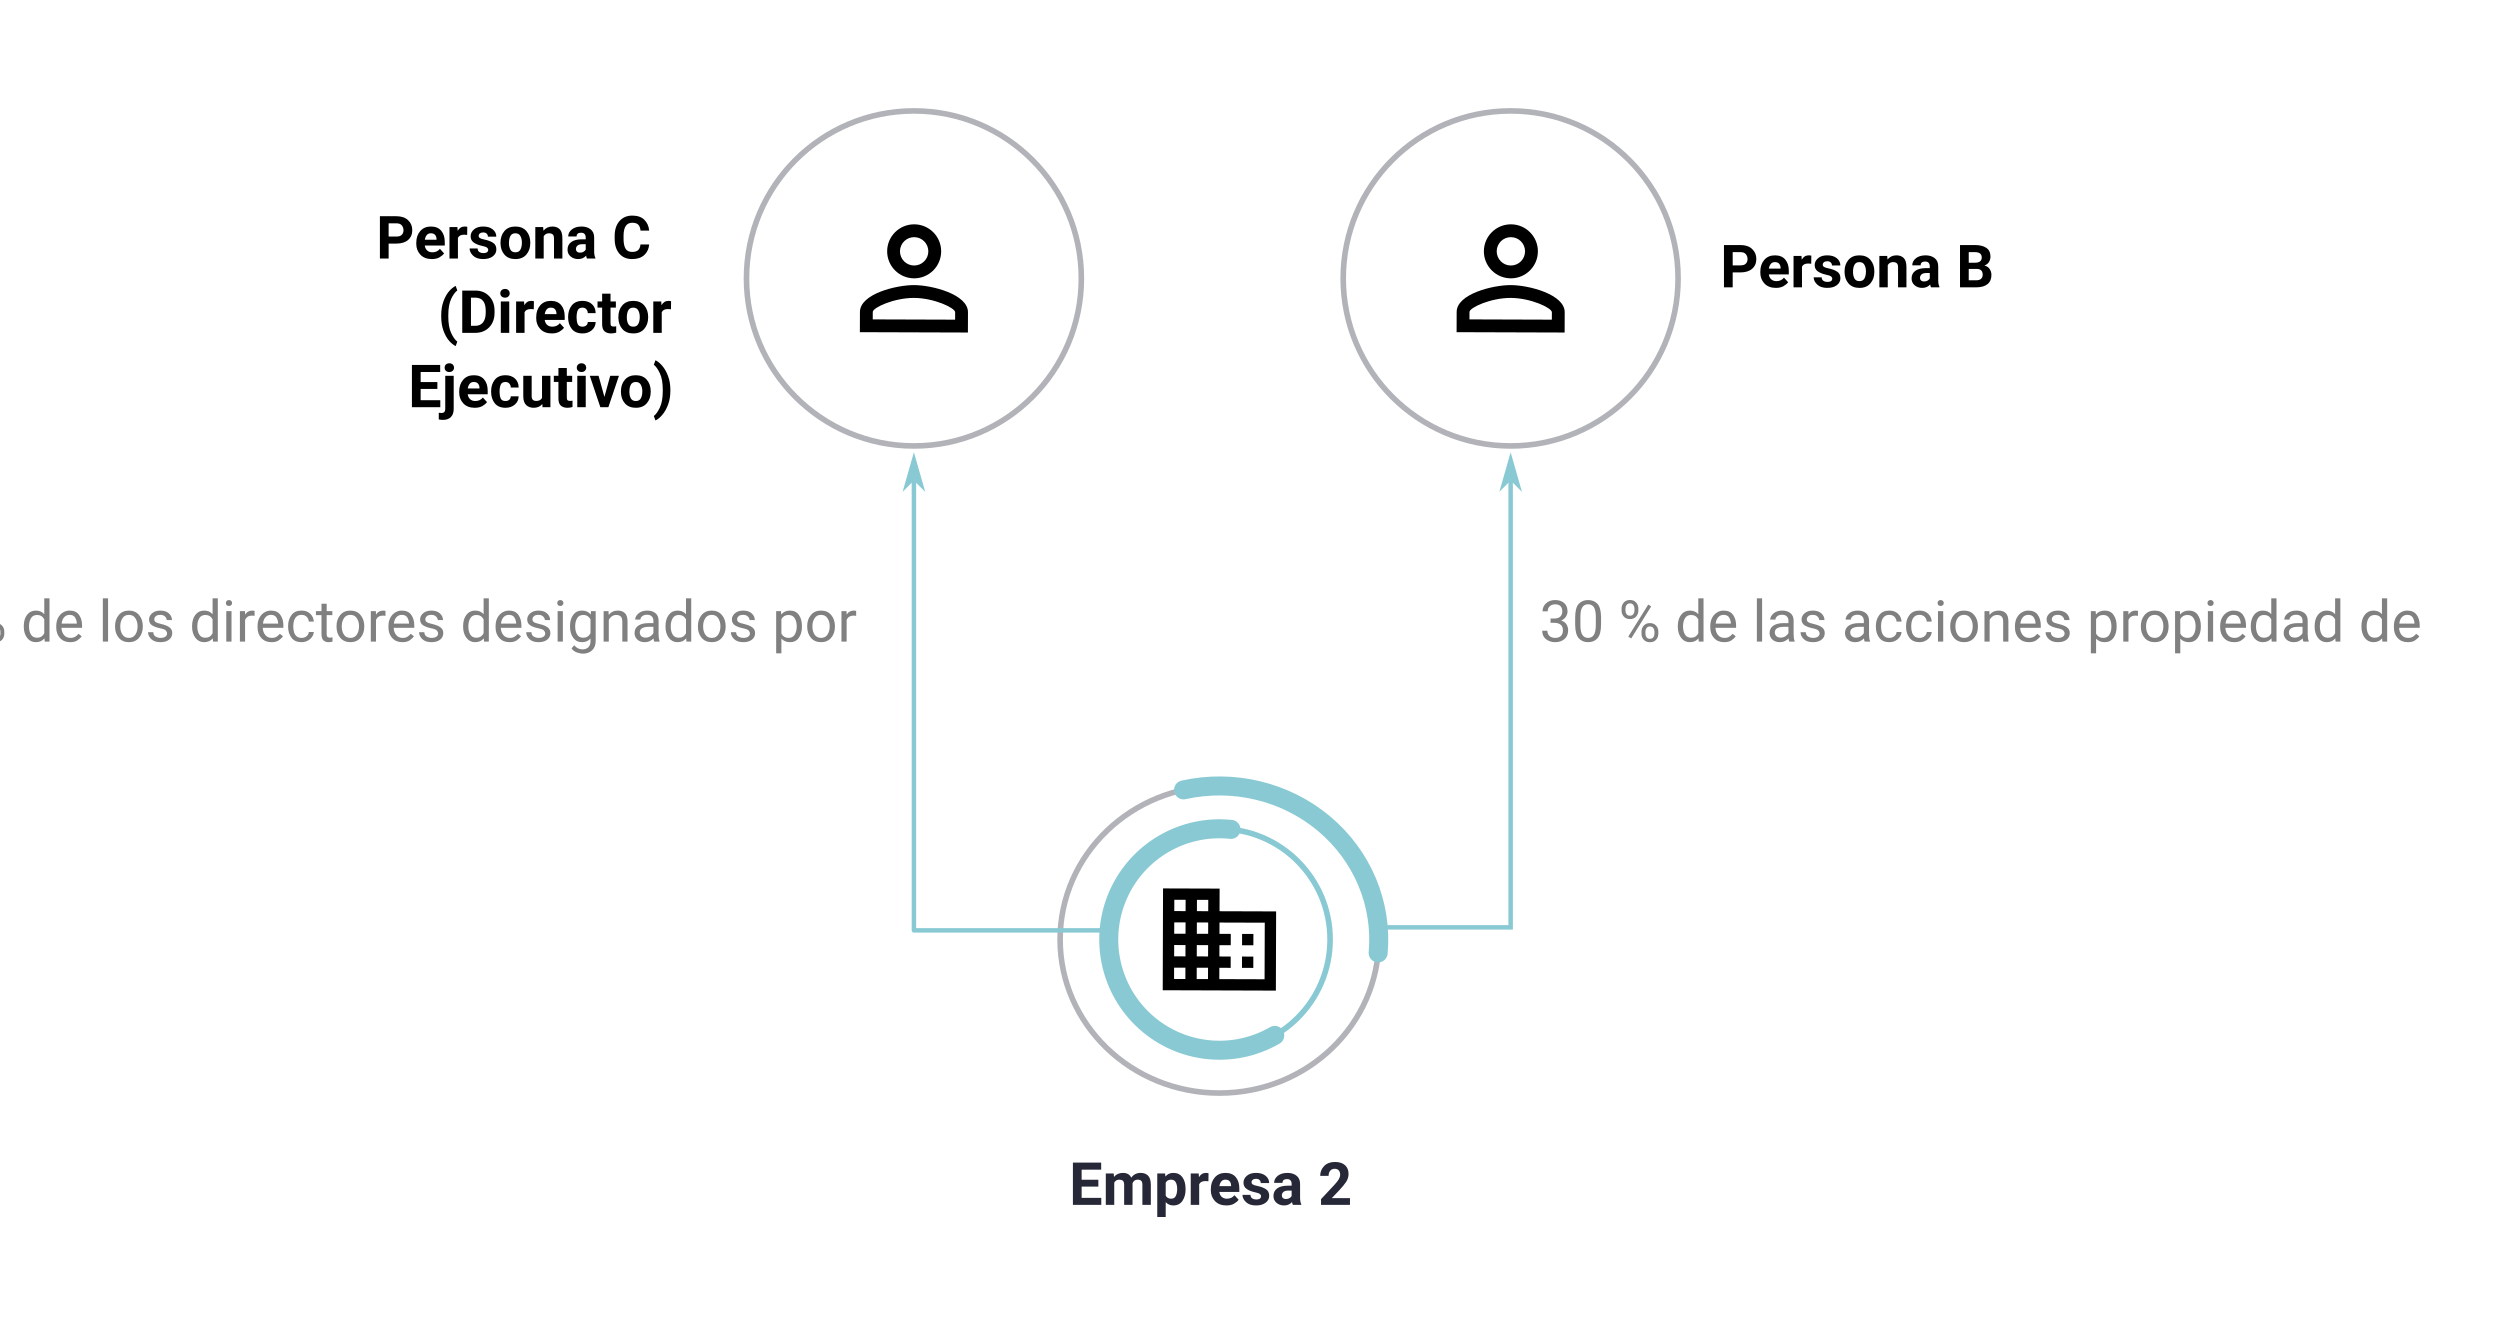
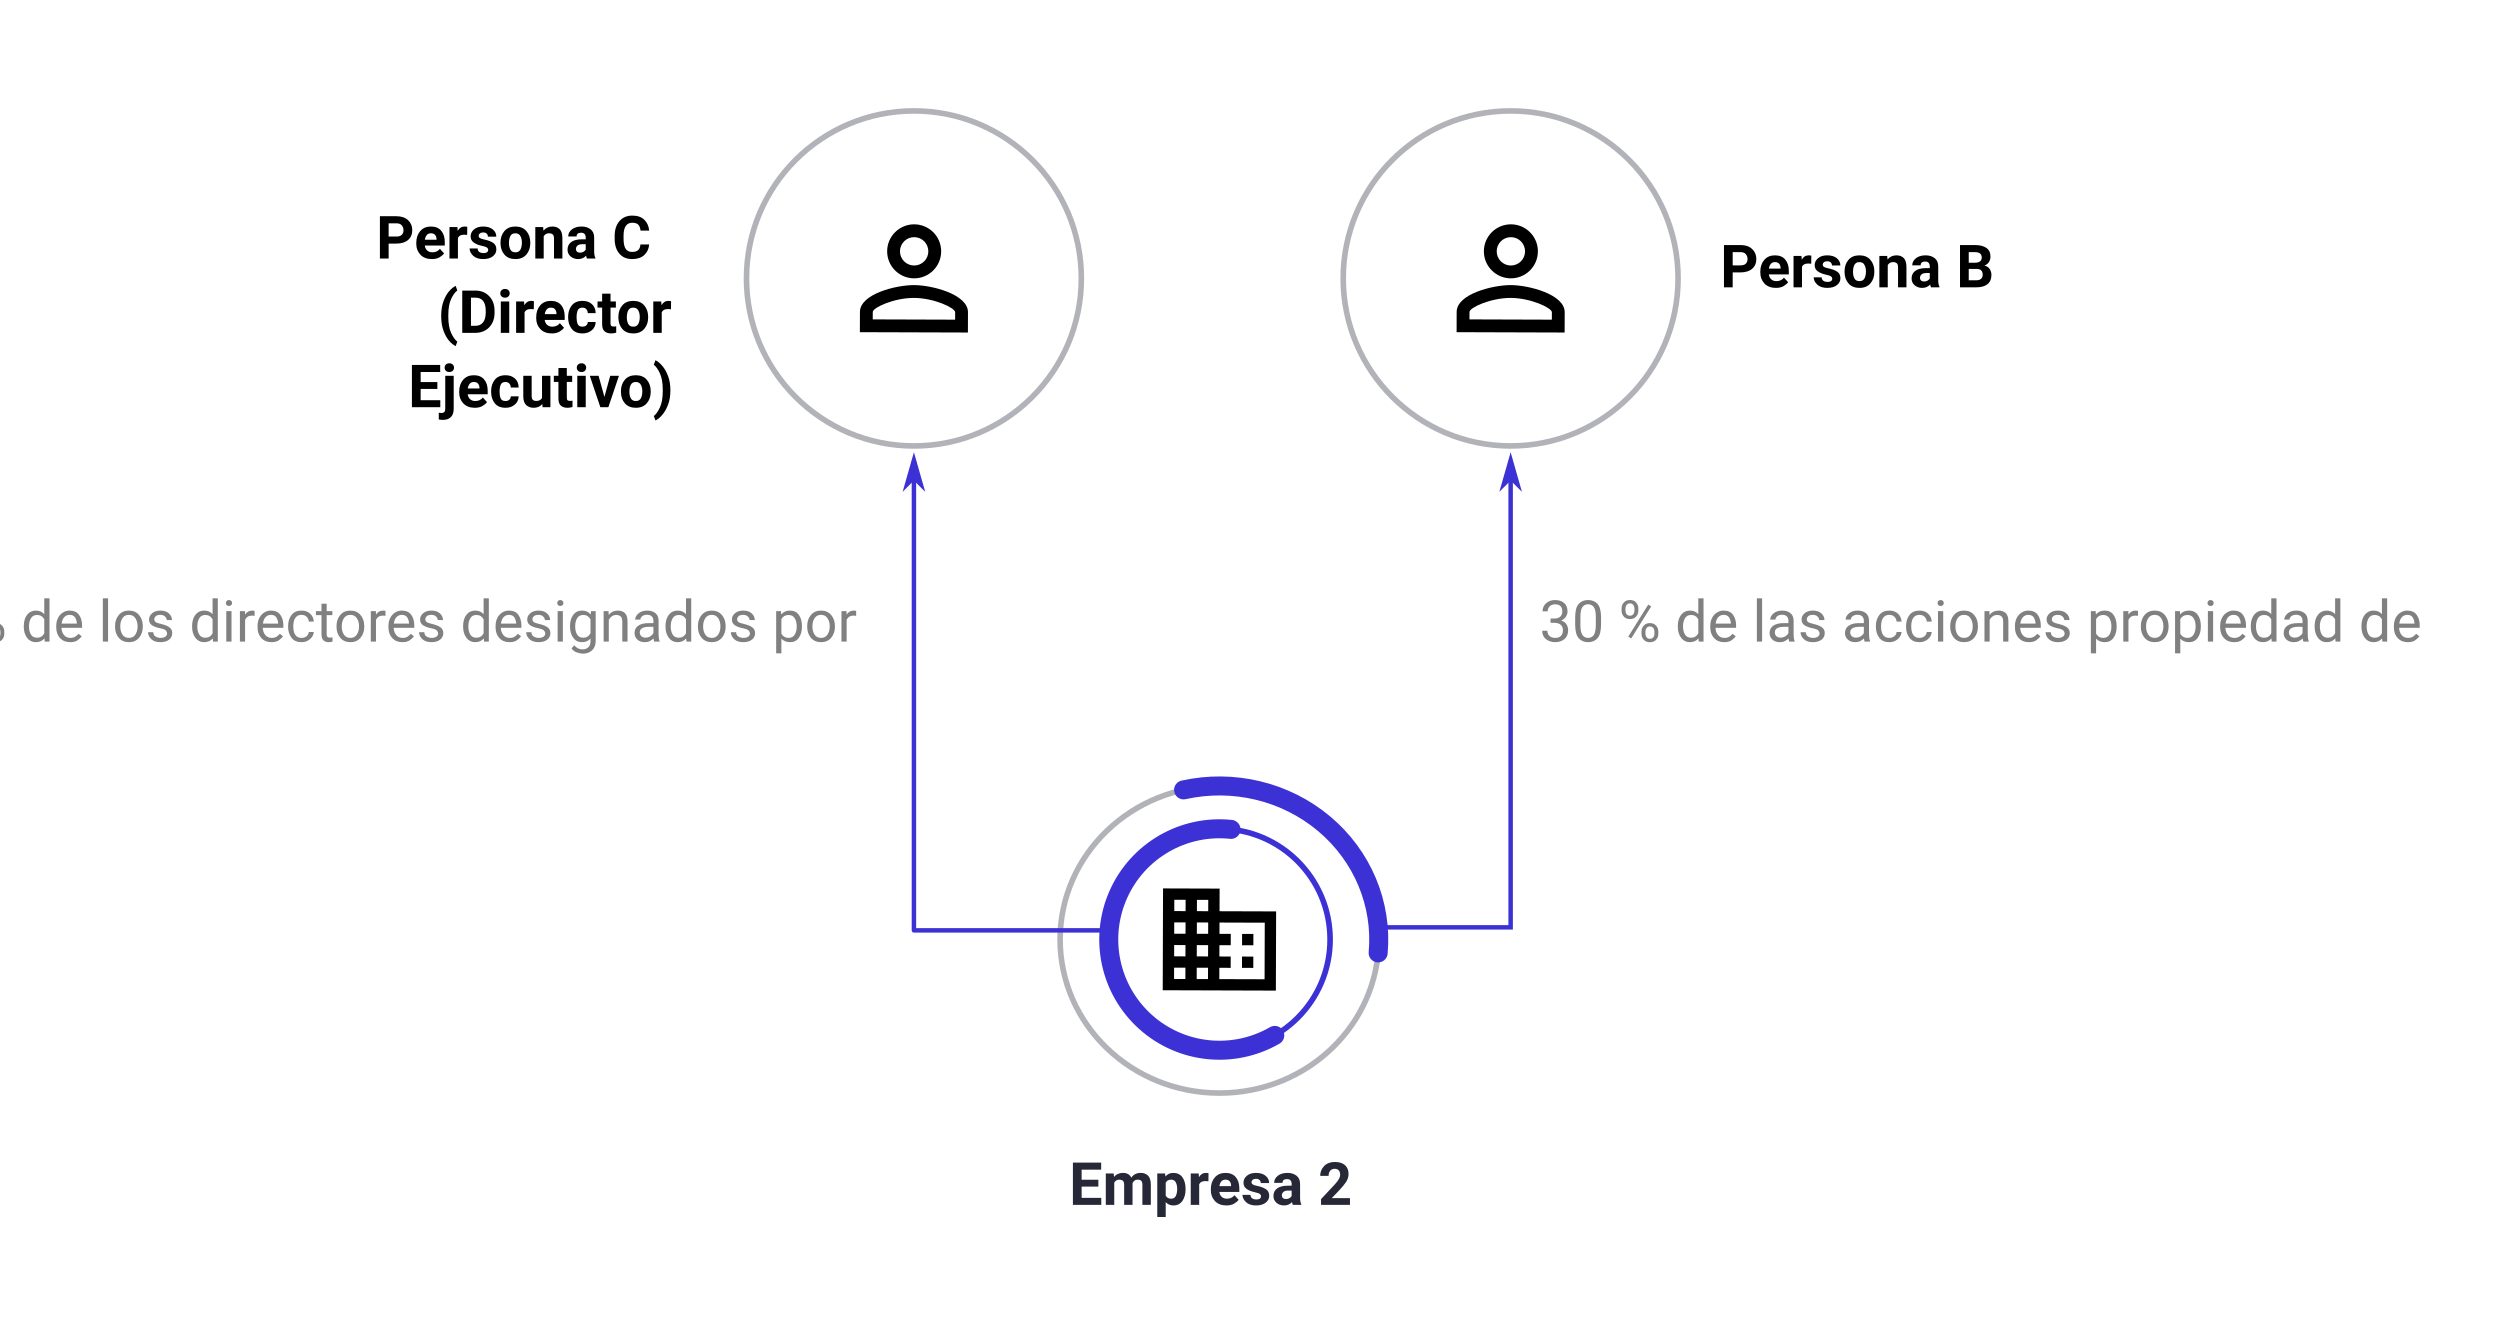
<svg xmlns="http://www.w3.org/2000/svg" id="Layer_1" data-name="Layer 1" viewBox="0 0 693.787 367.894" version="1.1" width="693.787" height="367.894">
  <defs id="defs3">
    <marker orient="auto" refY="0" refX="0" id="Arrow1Lend" style="overflow:visible">
-       <path id="path4371" d="M 0,0 5,-5 -12.5,0 5,5 0,0 Z" style="fill:#00deb6;fill-opacity:1;fill-rule:evenodd;stroke:#00deb6;stroke-width:1pt;stroke-opacity:1" transform="matrix(-0.8,0,0,-0.8,-10,0)" />
+       <path id="path4371" d="M 0,0 5,-5 -12.5,0 5,5 0,0 Z" style="fill:#3c31d4;fill-opacity:1;fill-rule:evenodd;stroke:#3c31d4;stroke-width:1pt;stroke-opacity:1" transform="matrix(-0.8,0,0,-0.8,-10,0)" />
    </marker>
    <marker orient="auto" refY="0" refX="0" id="Arrow1Mend" style="overflow:visible">
-       <path id="path4377" d="M 0,0 5,-5 -12.5,0 5,5 0,0 Z" style="fill:#00deb6;fill-opacity:1;fill-rule:evenodd;stroke:#00deb6;stroke-width:1pt;stroke-opacity:1" transform="matrix(-0.4,0,0,-0.4,-4,0)" />
+       <path id="path4377" d="M 0,0 5,-5 -12.5,0 5,5 0,0 Z" style="fill:#3c31d4;fill-opacity:1;fill-rule:evenodd;stroke:#3c31d4;stroke-width:1pt;stroke-opacity:1" transform="matrix(-0.4,0,0,-0.4,-4,0)" />
    </marker>
    <marker orient="auto" refY="0" refX="0" id="Arrow1Mstart" style="overflow:visible">
-       <path id="path4374" d="M 0,0 5,-5 -12.5,0 5,5 0,0 Z" style="fill:#88c9d3;fill-opacity:1;fill-rule:evenodd;stroke:#88c9d3;stroke-width:1pt;stroke-opacity:1" transform="matrix(0.4,0,0,0.4,4,0)" />
+       <path id="path4374" d="M 0,0 5,-5 -12.5,0 5,5 0,0 Z" style="fill:#3c31d4;fill-opacity:1;fill-rule:evenodd;stroke:#3c31d4;stroke-width:1pt;stroke-opacity:1" transform="matrix(0.4,0,0,0.4,4,0)" />
    </marker>
-     <style id="style5">.cls-1,.cls-10,.cls-11,.cls-7,.cls-8{fill:none;}.cls-1,.cls-11{stroke:#00deb6;}.cls-1,.cls-10,.cls-11,.cls-7{stroke-miterlimit:10;}.cls-2{fill:#00deb6;}.cls-3{font-size:16px;fill:#262737;}.cls-12,.cls-3{font-family:HKGrotesk-SemiBold, HK Grotesk;font-weight:700;}.cls-4{letter-spacing:-0.03em;}.cls-5{letter-spacing:-0.02em;}.cls-6{letter-spacing:0em;}.cls-7{stroke:#262737;}.cls-11,.cls-7{stroke-width:5px;}.cls-9{letter-spacing:-0.01em;}.cls-10{stroke:#e6e6e6;}.cls-12{font-size:12px;fill:gray;}.cls-13{letter-spacing:-0.03em;}.cls-14{letter-spacing:-0.01em;}.cls-15{letter-spacing:-0.02em;}.cls-16{letter-spacing:0em;}.cls-17{letter-spacing:0em;}.cls-18{letter-spacing:0em;}</style>
+     <style id="style5">.cls-1,.cls-10,.cls-11,.cls-7,.cls-8{fill:none;}.cls-1,.cls-11{stroke:#3c31d4;}.cls-1,.cls-10,.cls-11,.cls-7{stroke-miterlimit:10;}.cls-2{fill:#3c31d4;}.cls-3{font-size:16px;fill:#262737;}.cls-12,.cls-3{font-family:HKGrotesk-SemiBold, HK Grotesk;font-weight:700;}.cls-4{letter-spacing:-0.03em;}.cls-5{letter-spacing:-0.02em;}.cls-6{letter-spacing:0em;}.cls-7{stroke:#262737;}.cls-11,.cls-7{stroke-width:5px;}.cls-9{letter-spacing:-0.01em;}.cls-10{stroke:#e6e6e6;}.cls-12{font-size:12px;fill:gray;}.cls-13{letter-spacing:-0.03em;}.cls-14{letter-spacing:-0.01em;}.cls-15{letter-spacing:-0.02em;}.cls-16{letter-spacing:0em;}.cls-17{letter-spacing:0em;}.cls-18{letter-spacing:0em;}</style>
    <marker orient="auto" refY="0" refX="0" id="Arrow1Mstart-2" style="overflow:visible">
-       <path id="path4374-0" d="M 0,0 5,-5 -12.5,0 5,5 0,0 Z" style="fill:#00deb6;fill-opacity:1;fill-rule:evenodd;stroke:#00deb6;stroke-width:1pt;stroke-opacity:1" transform="matrix(0.4,0,0,0.4,4,0)" />
+       <path id="path4374-0" d="M 0,0 5,-5 -12.5,0 5,5 0,0 Z" style="fill:#3c31d4;fill-opacity:1;fill-rule:evenodd;stroke:#3c31d4;stroke-width:1pt;stroke-opacity:1" transform="matrix(0.4,0,0,0.4,4,0)" />
    </marker>
    <clipPath id="p.1">
      <path style="clip-rule:evenodd" id="path3414" d="M 0,0 30,0 30,26 0,26 Z" />
    </clipPath>
    <clipPath id="p.2">
      <path style="clip-rule:evenodd" id="path3423" d="M 0,0 24,0 24,25 0,25 Z" />
    </clipPath>
    <clipPath id="p.1-3">
      <path style="clip-rule:evenodd" id="path3414-8" d="M 0,0 30,0 30,26 0,26 Z" />
    </clipPath>
    <marker orient="auto" refY="0" refX="0" id="Arrow1Mstart-8" style="overflow:visible">
-       <path id="path4374-9" d="M 0,0 5,-5 -12.5,0 5,5 0,0 Z" style="fill:#00deb6;fill-opacity:1;fill-rule:evenodd;stroke:#00deb6;stroke-width:1pt;stroke-opacity:1" transform="matrix(0.4,0,0,0.4,4,0)" />
+       <path id="path4374-9" d="M 0,0 5,-5 -12.5,0 5,5 0,0 Z" style="fill:#3c31d4;fill-opacity:1;fill-rule:evenodd;stroke:#3c31d4;stroke-width:1pt;stroke-opacity:1" transform="matrix(0.4,0,0,0.4,4,0)" />
    </marker>
    <clipPath id="p.2-2">
      <path style="clip-rule:evenodd" id="path3423-2" d="M 0,0 24,0 24,25 0,25 Z" />
    </clipPath>
    <marker orient="auto" refY="0" refX="0" id="Arrow1Mstart-6" style="overflow:visible">
-       <path id="path4374-3" d="M 0,0 5,-5 -12.5,0 5,5 0,0 Z" style="fill:#00deb6;fill-opacity:1;fill-rule:evenodd;stroke:#00deb6;stroke-width:1pt;stroke-opacity:1" transform="matrix(0.4,0,0,0.4,4,0)" />
+       <path id="path4374-3" d="M 0,0 5,-5 -12.5,0 5,5 0,0 Z" style="fill:#3c31d4;fill-opacity:1;fill-rule:evenodd;stroke:#3c31d4;stroke-width:1pt;stroke-opacity:1" transform="matrix(0.4,0,0,0.4,4,0)" />
    </marker>
    <marker orient="auto" refY="0" refX="0" id="Arrow1Mstart-84" style="overflow:visible">
-       <path id="path4374-4" d="M 0,0 5,-5 -12.5,0 5,5 0,0 Z" style="fill:#88c9d3;fill-opacity:1;fill-rule:evenodd;stroke:#88c9d3;stroke-width:1pt;stroke-opacity:1" transform="matrix(0.4,0,0,0.4,4,0)" />
+       <path id="path4374-4" d="M 0,0 5,-5 -12.5,0 5,5 0,0 Z" style="fill:#3c31d4;fill-opacity:1;fill-rule:evenodd;stroke:#3c31d4;stroke-width:1pt;stroke-opacity:1" transform="matrix(0.4,0,0,0.4,4,0)" />
    </marker>
  </defs>
  <text class="cls-3" id="text31" style="font-style:normal;font-variant:normal;font-weight:bold;font-stretch:normal;font-size:16.504px;line-height:0%;font-family:Roboto;-inkscape-font-specification:'Roboto, Bold';text-align:start;writing-mode:lr-tb;text-anchor:start;fill:#262737" x="283.575" y="334.287" transform="scale(0.9997463,1.000254)">
    <tspan x="296.778" y="334.287" id="tspan35" style="font-style:normal;font-variant:normal;font-weight:bold;font-stretch:normal;font-size:16.504px;line-height:125%;font-family:Roboto;-inkscape-font-specification:'Roboto, Bold';text-align:start;writing-mode:lr-tb;text-anchor:start">Empresa 2</tspan>
  </text>
-   <path style="fill:none;fill-rule:evenodd;stroke:#88c9d3;stroke-width:1.237;stroke-linecap:butt;stroke-linejoin:miter;stroke-miterlimit:4;stroke-dasharray:none;stroke-opacity:1;marker-start:url(#Arrow1Mstart)" d="m 419.226,127.944 0,85.454 0,0 0,43.956 -37.106,0" id="path12354" />
+   <path style="fill:none;fill-rule:evenodd;stroke:#3c31d4;stroke-width:1.237;stroke-linecap:butt;stroke-linejoin:miter;stroke-miterlimit:4;stroke-dasharray:none;stroke-opacity:1;marker-start:url(#Arrow1Mstart)" d="m 419.226,127.944 0,85.454 0,0 0,43.956 -37.106,0" id="path12354" />
  <ellipse class="cls-11" id="circle209-7-4-8" style="fill:none;stroke:#b2b3b9;stroke-width:1.558;stroke-linecap:round;stroke-miterlimit:10;stroke-dasharray:none;stroke-opacity:1" cx="338.41" cy="260.728" rx="44.215" ry="42.615" />
-   <path class="cls-11" id="circle209-7-4" style="fill:none;stroke:#88c9d3;stroke-width:5.275;stroke-linecap:round;stroke-miterlimit:10;stroke-dasharray:none;stroke-opacity:1" d="m -382.456,264.442 a 44.215,42.615 0 0 1 15.039,-35.876 44.215,42.615 0 0 1 38.953,-9.361" transform="scale(-1,1)" />
+   <path class="cls-11" id="circle209-7-4" style="fill:none;stroke:#3c31d4;stroke-width:5.275;stroke-linecap:round;stroke-miterlimit:10;stroke-dasharray:none;stroke-opacity:1" d="m -382.456,264.442 a 44.215,42.615 0 0 1 15.039,-35.876 44.215,42.615 0 0 1 38.953,-9.361" transform="scale(-1,1)" />
  <ellipse class="cls-7" cx="419.226" cy="77.268" id="ellipse25-6" style="fill:none;stroke:#b2b3b9;stroke-width:1.558;stroke-miterlimit:10;stroke-dasharray:none;stroke-opacity:1" rx="46.465" ry="46.489" />
-   <ellipse class="cls-11" id="circle209-7-4-3-8" style="fill:none;stroke:#88c9d3;stroke-width:1.558;stroke-linecap:round;stroke-miterlimit:10;stroke-dasharray:none;stroke-opacity:1" cx="338.41" cy="260.728" rx="30.713" ry="30.729" />
-   <path class="cls-11" id="circle209-7-4-3" style="fill:none;stroke:#88c9d3;stroke-width:5.275;stroke-linecap:round;stroke-miterlimit:10;stroke-dasharray:none;stroke-opacity:1" d="m 353.766,287.34 a 30.713,30.729 0 0 1 -35.907,-3.776 30.713,30.729 0 0 1 -7.507,-35.334 30.713,30.729 0 0 1 31.268,-18.062" />
+   <ellipse class="cls-11" id="circle209-7-4-3-8" style="fill:none;stroke:#3c31d4;stroke-width:1.558;stroke-linecap:round;stroke-miterlimit:10;stroke-dasharray:none;stroke-opacity:1" cx="338.41" cy="260.728" rx="30.713" ry="30.729" />
+   <path class="cls-11" id="circle209-7-4-3" style="fill:none;stroke:#3c31d4;stroke-width:5.275;stroke-linecap:round;stroke-miterlimit:10;stroke-dasharray:none;stroke-opacity:1" d="m 353.766,287.34 a 30.713,30.729 0 0 1 -35.907,-3.776 30.713,30.729 0 0 1 -7.507,-35.334 30.713,30.729 0 0 1 31.268,-18.062" />
  <ellipse class="cls-7" cx="253.626" cy="77.268" id="ellipse25-6-6" style="fill:none;stroke:#b2b3b9;stroke-width:1.558;stroke-miterlimit:10;stroke-dasharray:none;stroke-opacity:1" rx="46.465" ry="46.489" />
-   <path style="fill:none;fill-rule:evenodd;stroke:#88c9d3;stroke-width:1.237;stroke-linecap:butt;stroke-linejoin:round;stroke-miterlimit:4;stroke-dasharray:none;stroke-opacity:1;marker-start:url(#Arrow1Mstart-84)" d="m 253.626,127.944 0,85.454 0,0 0,44.798 53.57,0 0,0" id="path12354-8" />
+   <path style="fill:none;fill-rule:evenodd;stroke:#3c31d4;stroke-width:1.237;stroke-linecap:butt;stroke-linejoin:round;stroke-miterlimit:4;stroke-dasharray:none;stroke-opacity:1;marker-start:url(#Arrow1Mstart-84)" d="m 253.626,127.944 0,85.454 0,0 0,44.798 53.57,0 0,0" id="path12354-8" />
  <text xml:space="preserve" style="font-style:normal;font-variant:normal;font-weight:normal;font-stretch:normal;font-size:16px;line-height:0%;font-family:Roboto;-inkscape-font-specification:'Roboto, Normal';font-variant-ligatures:normal;font-variant-caps:normal;font-variant-numeric:normal;font-feature-settings:normal;text-align:end;letter-spacing:0px;word-spacing:0px;writing-mode:lr-tb;text-anchor:end;fill:#000000;fill-opacity:1;stroke:none;stroke-width:1px;stroke-linecap:butt;stroke-linejoin:miter;stroke-opacity:1" x="249.796" y="178.012" id="text15734" transform="scale(0.9997464,1.000254)">
    <tspan id="tspan15736" x="249.796" y="178.012" style="color:#000000;font-style:normal;font-variant:normal;font-weight:normal;font-stretch:normal;font-size:16px;line-height:125%;font-family:Roboto;-inkscape-font-specification:'Roboto, Normal';font-variant-ligatures:normal;font-variant-caps:normal;font-variant-numeric:normal;font-feature-settings:normal;text-indent:0;text-align:end;text-decoration:none;text-decoration-line:none;text-decoration-style:solid;text-decoration-color:#000000;letter-spacing:0px;word-spacing:0px;text-transform:none;writing-mode:lr-tb;direction:ltr;baseline-shift:baseline;text-anchor:end;white-space:normal;clip-rule:nonzero;display:inline;overflow:visible;visibility:visible;opacity:1;isolation:auto;mix-blend-mode:normal;color-interpolation:sRGB;color-interpolation-filters:linearRGB;solid-color:#000000;solid-opacity:1;fill:#808080;fill-opacity:1;fill-rule:nonzero;stroke:none;stroke-width:1px;stroke-linecap:butt;stroke-linejoin:miter;stroke-miterlimit:4;stroke-dasharray:none;stroke-dashoffset:0;stroke-opacity:1;color-rendering:auto;image-rendering:auto;shape-rendering:auto;text-rendering:auto;enable-background:accumulate">60 % de los directores designados por</tspan>
  </text>
  <text xml:space="preserve" style="font-style:normal;font-weight:normal;line-height:0%;font-family:sans-serif;letter-spacing:0px;word-spacing:0px;fill:#000000;fill-opacity:1;stroke:none;stroke-width:1px;stroke-linecap:butt;stroke-linejoin:miter;stroke-opacity:1" x="427.345" y="178.012" id="text15738" transform="scale(0.9997464,1.000254)">
    <tspan id="tspan15740" x="427.345" y="178.012" style="color:#000000;font-style:normal;font-variant:normal;font-weight:normal;font-stretch:normal;font-size:16px;line-height:125%;font-family:Roboto;-inkscape-font-specification:'Roboto, Normal';font-variant-ligatures:normal;font-variant-caps:normal;font-variant-numeric:normal;font-feature-settings:normal;text-indent:0;text-align:start;text-decoration:none;text-decoration-line:none;text-decoration-style:solid;text-decoration-color:#000000;letter-spacing:0px;word-spacing:0px;text-transform:none;writing-mode:lr-tb;direction:ltr;baseline-shift:baseline;text-anchor:start;white-space:normal;clip-rule:nonzero;display:inline;overflow:visible;visibility:visible;opacity:1;isolation:auto;mix-blend-mode:normal;color-interpolation:sRGB;color-interpolation-filters:linearRGB;solid-color:#000000;solid-opacity:1;fill:#808080;fill-opacity:1;fill-rule:nonzero;stroke:none;stroke-width:1px;stroke-linecap:butt;stroke-linejoin:miter;stroke-miterlimit:4;stroke-dasharray:none;stroke-dashoffset:0;stroke-opacity:1;color-rendering:auto;image-rendering:auto;shape-rendering:auto;text-rendering:auto;enable-background:accumulate">30 % de las acciones propiedad de</tspan>
  </text>
  <text xml:space="preserve" style="font-style:normal;font-variant:normal;font-weight:bold;font-stretch:normal;font-size:16.504px;line-height:0%;font-family:Roboto;-inkscape-font-specification:'Roboto, Bold';font-variant-ligatures:normal;font-variant-caps:normal;font-variant-numeric:normal;font-feature-settings:normal;text-align:start;letter-spacing:0px;word-spacing:0px;writing-mode:lr-tb;text-anchor:start;fill:#000000;fill-opacity:1;stroke:none;stroke-width:1px;stroke-linecap:butt;stroke-linejoin:miter;stroke-opacity:1" x="477.501" y="79.719" id="text15742" transform="scale(0.9997464,1.000254)">
    <tspan id="tspan15744" x="477.501" y="79.719" style="color:#000000;font-style:normal;font-variant:normal;font-weight:bold;font-stretch:normal;font-size:16.504px;line-height:125%;font-family:Roboto;-inkscape-font-specification:'Roboto, Bold';font-variant-ligatures:normal;font-variant-caps:normal;font-variant-numeric:normal;font-feature-settings:normal;text-indent:0;text-align:start;text-decoration:none;text-decoration-line:none;text-decoration-style:solid;text-decoration-color:#000000;letter-spacing:0px;word-spacing:0px;text-transform:none;writing-mode:lr-tb;direction:ltr;baseline-shift:baseline;text-anchor:start;white-space:normal;clip-rule:nonzero;display:inline;overflow:visible;visibility:visible;opacity:1;isolation:auto;mix-blend-mode:normal;color-interpolation:sRGB;color-interpolation-filters:linearRGB;solid-color:#000000;solid-opacity:1;fill:#000000;fill-opacity:1;fill-rule:nonzero;stroke:none;stroke-width:1px;stroke-linecap:butt;stroke-linejoin:miter;stroke-miterlimit:4;stroke-dasharray:none;stroke-dashoffset:0;stroke-opacity:1;color-rendering:auto;image-rendering:auto;shape-rendering:auto;text-rendering:auto;enable-background:accumulate">Persona B</tspan>
  </text>
  <text xml:space="preserve" style="font-style:normal;font-weight:normal;line-height:0%;font-family:sans-serif;text-align:center;letter-spacing:0px;word-spacing:0px;text-anchor:middle;fill:#000000;fill-opacity:1;stroke:none;stroke-width:1px;stroke-linecap:butt;stroke-linejoin:miter;stroke-opacity:1" x="196.342" y="71.721" id="text15746" transform="scale(0.9997464,1.000254)">
    <tspan id="tspan15748" x="196.342" y="71.721" style="font-style:normal;font-variant:normal;font-weight:bold;font-stretch:normal;font-size:16.504px;line-height:125%;font-family:Roboto;-inkscape-font-specification:'Roboto, Bold';font-variant-ligatures:normal;font-variant-caps:normal;font-variant-numeric:normal;font-feature-settings:normal;text-align:end;writing-mode:lr-tb;text-anchor:end">Persona C</tspan>
    <tspan x="202.079" y="92.351" id="tspan15750" style="font-style:normal;font-variant:normal;font-weight:bold;font-stretch:normal;font-size:16.504px;line-height:125%;font-family:Roboto;-inkscape-font-specification:'Roboto, Bold';font-variant-ligatures:normal;font-variant-caps:normal;font-variant-numeric:normal;font-feature-settings:normal;text-align:end;writing-mode:lr-tb;text-anchor:end">(Director</tspan>
    <tspan x="196.342" y="112.981" style="font-style:normal;font-variant:normal;font-weight:bold;font-stretch:normal;font-size:16.504px;line-height:125%;font-family:Roboto;-inkscape-font-specification:'Roboto, Bold';font-variant-ligatures:normal;font-variant-caps:normal;font-variant-numeric:normal;font-feature-settings:normal;text-align:end;writing-mode:lr-tb;text-anchor:end" id="tspan5777">Ejecutivo)</tspan>
  </text>
  <path id="path4516" d="m 338.441,252.879 0.02,-6.28 -15.699,-0.051 -0.088,28.259 31.399,0.102 0.071,-21.979 z m -9.481,18.809 -3.139,-0.011 0.01,-3.139 3.14,0.011 z m 0.02,-6.28 -3.139,-0.011 0.01,-3.139 3.14,0.011 z m 0.02,-6.28 -3.139,-0.011 0.01,-3.139 3.14,0.011 z m 0.02,-6.28 -3.139,-0.011 0.01,-3.139 3.14,0.011 z m 6.219,18.86 -3.139,-0.01 0.01,-3.143 3.14,0.011 z m 0.02,-6.28 -3.139,-0.01 0.01,-3.14 3.14,0.011 z m 0.02,-6.28 -3.139,-0.01 0.01,-3.14 3.14,0.011 z m 0.02,-6.28 -3.139,-0.01 0.011,-3.14 3.14,0.011 z m 15.639,18.89 -12.56,-0.038 0.01,-3.14 3.14,0.011 0.01,-3.14 -3.139,-0.01 0.01,-3.14 3.14,0.011 0.01,-3.14 -3.139,-0.01 0.01,-3.14 12.56,0.041 z m -3.1,-12.57 -3.139,-0.01 -0.011,3.139 3.14,0.011 z m -0.02,6.28 -3.139,-0.01 -0.011,3.139 3.14,0.011 z" />
  <path id="path5743" d="m 253.704,65.814 a 3.935,3.935 0 1 1 -3.948,3.922 3.934,3.934 0 0 1 3.948,-3.922 m -0.054,16.864 c 5.565,0.018 11.421,2.774 11.417,3.972 l -0.007,2.061 -22.861,-0.075 0.007,-2.061 c 0,-1.198 5.878,-3.916 11.444,-3.898 m 0.066,-20.424 a 7.495,7.495 0 1 0 7.471,7.519 7.493,7.493 0 0 0 -7.471,-7.519 z m -0.054,16.864 c -5.003,-0.016 -14.999,2.462 -15.017,7.446 l -0.018,5.621 29.981,0.096 0.019,-5.621 c 0.017,-4.982 -9.962,-7.526 -14.965,-7.542 z" />
  <path id="path5743-5" d="m 419.304,65.814 a 3.935,3.935 0 1 1 -3.948,3.922 3.934,3.934 0 0 1 3.948,-3.922 m -0.054,16.864 c 5.565,0.018 11.421,2.774 11.417,3.972 l -0.007,2.061 -22.861,-0.075 0.007,-2.061 c 0,-1.198 5.878,-3.916 11.444,-3.898 m 0.066,-20.424 a 7.495,7.495 0 1 0 7.471,7.519 7.493,7.493 0 0 0 -7.471,-7.519 z m -0.054,16.864 c -5.003,-0.016 -14.999,2.462 -15.017,7.446 l -0.018,5.621 29.981,0.096 0.019,-5.621 c 0.017,-4.982 -9.962,-7.526 -14.965,-7.542 z" />
</svg>
